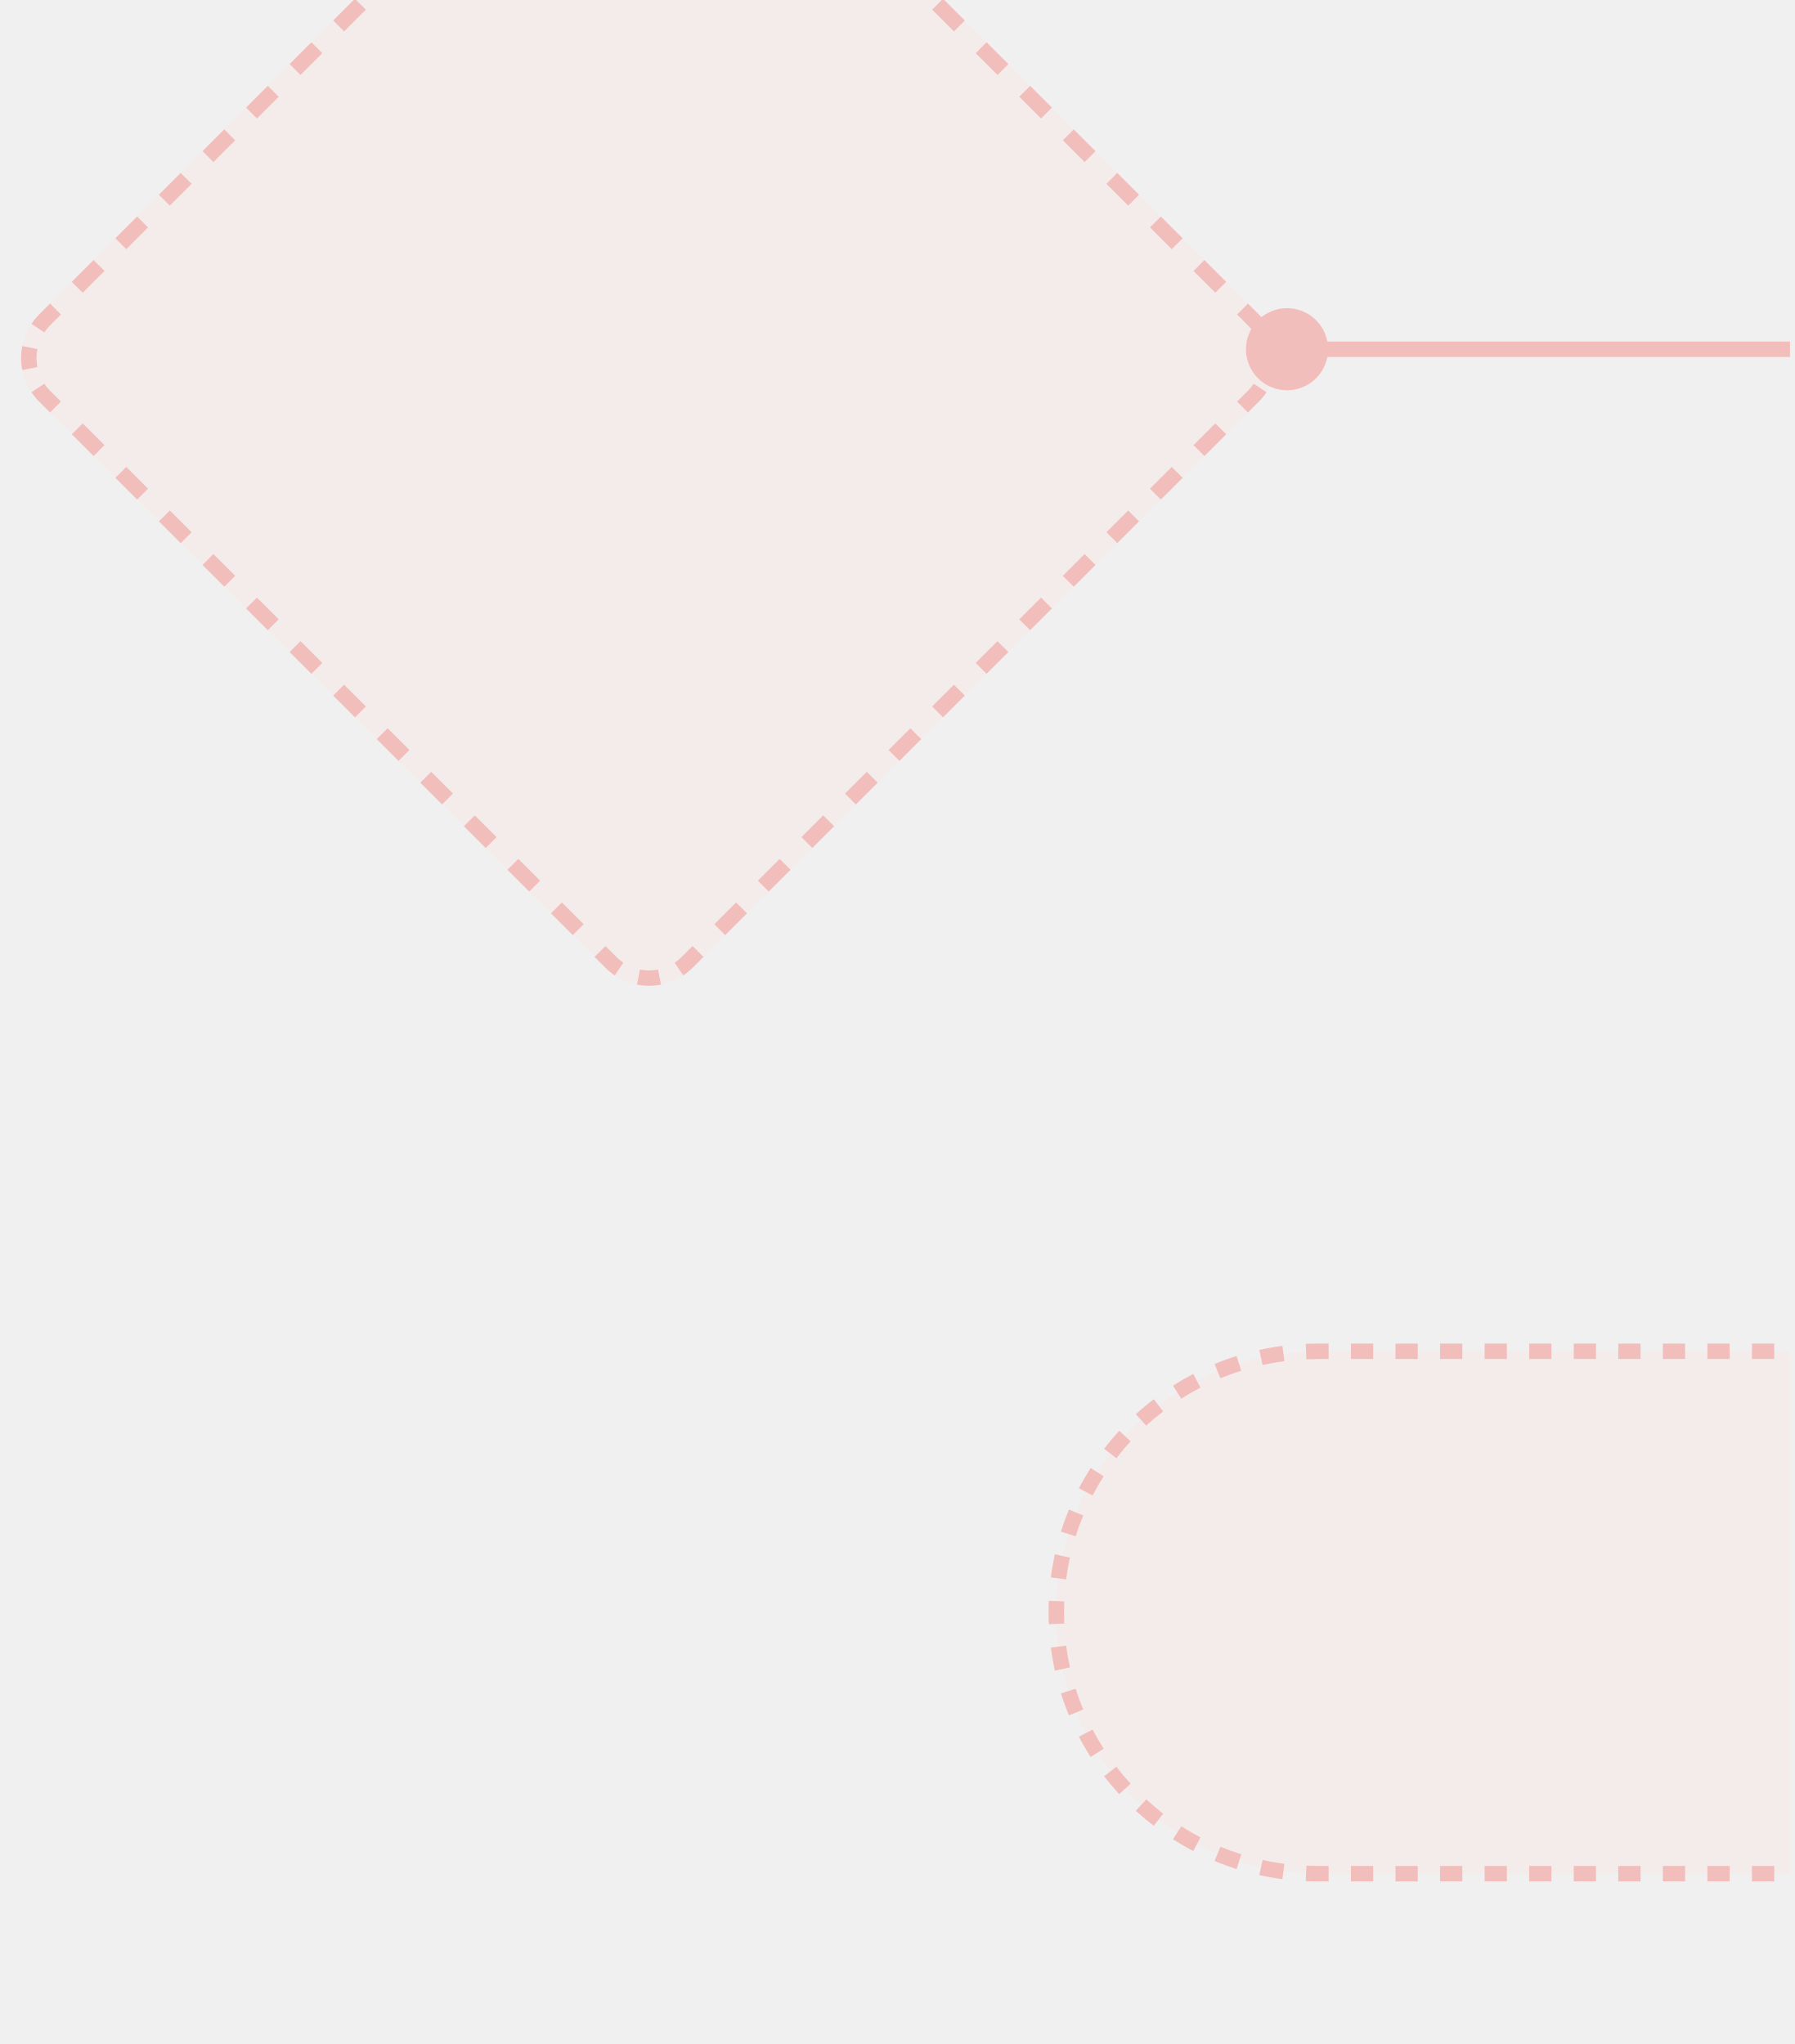
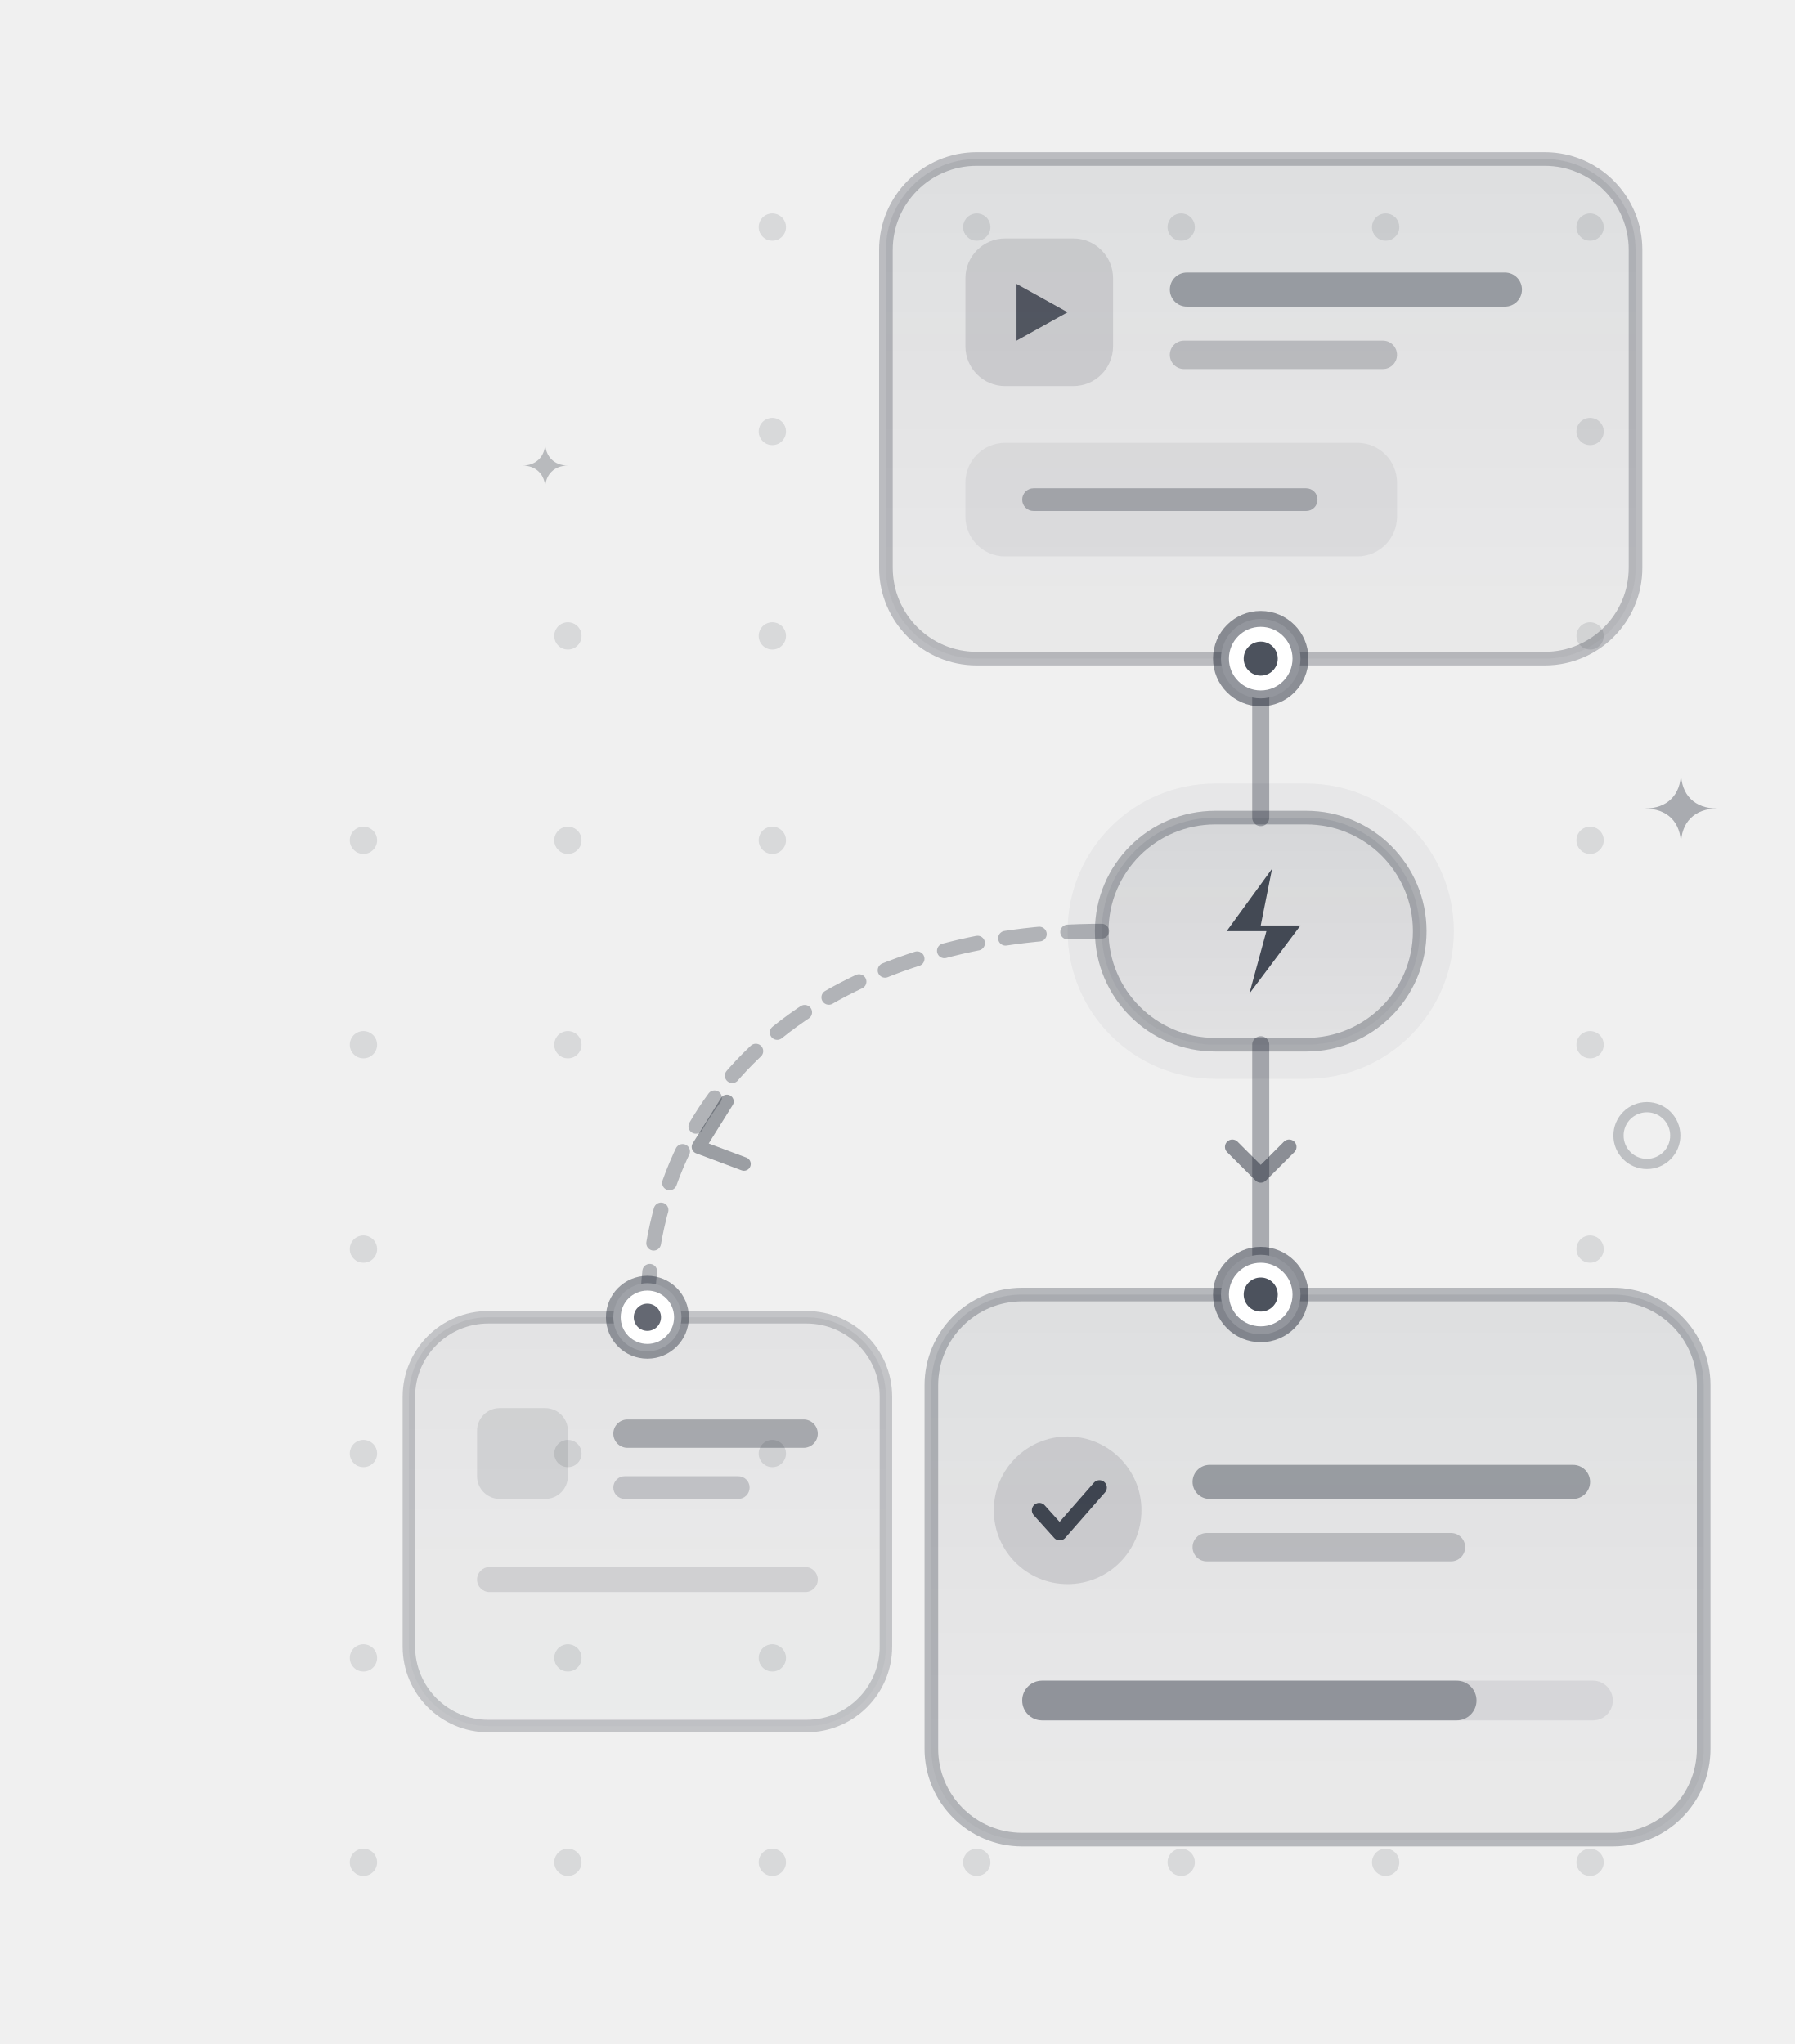
<svg xmlns="http://www.w3.org/2000/svg" width="158" height="180" viewBox="0 0 158 180" fill="none">
-   <g clip-path="url(#a)" opacity=".3">
-     <path fill="#FDE4DF" d="M93 142c0-12.703 10.297-23 23-23h51v46h-51c-12.703 0-23-10.297-23-23" />
-     <path fill="#F94942" d="M115.025 164.299q.484.021.975.021h.98v1.36H116q-.52 0-1.033-.022zm5.879.021v1.36h-1.962v-1.36zm3.923 0v1.36h-1.962v-1.36zm3.923 0v1.36h-1.962v-1.36zm3.923 0v1.36h-1.961v-1.36zm3.923 0v1.36h-1.961v-1.36zm3.924 0v1.36h-1.962v-1.36zm3.922 0v1.36h-1.962v-1.36zm3.923 0v1.36h-1.961v-1.36zm3.923 0v1.36h-1.961v-1.36zm3.924 0v1.36h-1.962v-1.36zm3.923 0v1.36h-1.962v-1.36zm3.923 0v1.36h-1.962v-1.36zm3.622-.278v1.638h-1.66v-1.36h.3v-.278zm-56.514-.247q.945.209 1.918.336l-.176 1.348a23 23 0 0 1-2.035-.356zm-3.71-1.168q.896.372 1.83.666l-.204.648-.205.649a23 23 0 0 1-1.941-.707l.26-.628zm-3.449-1.8q.82.524 1.685.976l-.629 1.206a24 24 0 0 1-1.789-1.035zm63.673-.619v1.917h-1.36v-1.917zm-66.759-1.752a22 22 0 0 0 1.491 1.253l-.828 1.078a24 24 0 0 1-1.582-1.328zm66.759-2.081v1.917h-1.36v-1.917zm-69.389-.787a23 23 0 0 0 1.253 1.491l-1.003.919a24 24 0 0 1-1.328-1.582zm-2.094-3.28q.452.866.976 1.685l-1.147.733a24 24 0 0 1-1.035-1.789zm71.483.234v1.916h-1.36v-1.916zm-72.973-3.828q.294.934.666 1.83l-.628.26-.628.26q-.395-.95-.707-1.941l.649-.205zm72.973-.006v1.917h-1.36v-1.917zm-73.81-3.792q.126.973.335 1.918l-1.328.293a24 24 0 0 1-.356-2.035zm73.81-.041v1.917h-1.36v-1.917zM92.32 142q0-.52.022-1.033l1.36.058a23 23 0 0 0 0 1.95l-1.36.058A24 24 0 0 1 92.32 142m75.36-.958v1.916h-1.36v-1.916zm0-3.834v1.917h-1.36v-1.917zm-73.475-.042q-.209.945-.336 1.918l-1.349-.176q.136-1.032.357-2.035zm73.475-3.791v1.917h-1.36v-1.917zm-72.935-.179.628.26q-.372.896-.666 1.83l-.648-.204-.649-.205q.312-.99.707-1.941zm2.428-3.189a22 22 0 0 0-.976 1.685l-1.206-.629a24 24 0 0 1 1.035-1.789zm70.507-.465v1.916h-1.36v-1.916zm-68.136-2.621a23 23 0 0 0-1.253 1.491l-1.078-.828q.63-.821 1.328-1.582zm68.136-1.213v1.917h-1.36v-1.917zm-65.268-1.417a22 22 0 0 0-1.491 1.253l-.919-1.003a24 24 0 0 1 1.582-1.328zm65.268-2.416v1.917h-1.36v-1.917zm-61.988.322q-.866.452-1.685.976l-.733-1.147q.87-.555 1.789-1.035zm3.39-2.138.204.648q-.934.294-1.83.666l-.26-.628-.26-.628a23 23 0 0 1 1.941-.707zm4.002-.19a23 23 0 0 0-1.918.336l-.293-1.328a23 23 0 0 1 2.035-.356zm54.596-1.549v1.638h-1.36v-.278h-.3v-1.36zm-50.7 0v1.36H116q-.49 0-.975.021l-.058-1.359q.514-.022 1.033-.022zm3.924 0v1.36h-1.962v-1.36zm3.923 0v1.36h-1.962v-1.36zm3.923 0v1.36h-1.962v-1.36zm3.923 0v1.36h-1.961v-1.36zm3.923 0v1.36h-1.961v-1.36zm3.924 0v1.36h-1.962v-1.36zm3.922 0v1.36h-1.962v-1.36zm3.923 0v1.36h-1.961v-1.36zm3.923 0v1.36h-1.961v-1.36zm3.924 0v1.36h-1.962v-1.36zm3.923 0v1.36h-1.962v-1.36zm3.923 0v1.36h-1.962v-1.36z" />
-     <path fill="#FDE4DF" d="M110.836 27.696a5.423 5.423 0 0 1 0 7.67l-49.86 49.86a5.424 5.424 0 0 1-7.67 0l-49.86-49.86a5.424 5.424 0 0 1 0-7.67l49.86-49.86a5.424 5.424 0 0 1 7.67 0z" />
-     <path fill="#F94942" d="M54.881-21.713a4 4 0 0 0-.616.508l-.96-.96.203-.192a5.4 5.4 0 0 1 .62-.482zm-1.575 1.467-.96-.96.96-.959.959.96zm-3.836 3.835-.959-.96 1.918-1.917.959.96zm-3.835 3.835-.959-.959 1.918-1.918.959.96zM41.8-8.74l-.959-.96 1.918-1.917.96.959zm-3.835 3.835-.96-.959 1.919-1.917.959.959zM34.13-1.069l-.96-.96 1.918-1.917.96.959zm-3.835 3.835-.96-.96L31.252-.11l.96.96zm-3.836 3.836-.96-.96 1.919-1.918.959.96zm-3.835 3.835-.96-.96 1.918-1.917.96.96zm-3.836 3.835-.959-.96 1.918-1.917.959.96zm-3.835 3.835-.96-.959 1.918-1.918.96.96zm-3.836 3.836-.959-.959 1.918-1.918.959.96zm-3.835 3.835-.96-.959 1.918-1.917.96.959zm-2.877 2.877-.959-.959.96-.96.958.96zm-1.633-.137q.215-.324.482-.62l.192-.202.96.96q-.29.29-.508.616zM57.936-22.32a4.1 4.1 0 0 0-1.59 0l-.262-1.33a5.5 5.5 0 0 1 2.115 0zM2.626 32.457l-.337.067-.327.065a5.5 5.5 0 0 1 0-2.116l.664.132.665.131a4.1 4.1 0 0 0 0 1.59zm58.35-54.622.96.96-.96.959-.96-.96a4 4 0 0 0-.616-.507l.755-1.126q.323.215.62.482zM3.253 35.165a5.4 5.4 0 0 1-.482-.62l1.126-.754q.217.326.507.616l.96.96-.96.959-.959-.96zm61.558-51.576-1.917-1.918.959-.959 1.917 1.918zM8.24 40.16l-1.917-1.918.959-.959 1.918 1.918zm60.408-52.737-1.918-1.917.959-.96 1.918 1.918zM12.075 43.996l-1.918-1.918.96-.959 1.917 1.918zM72.482-8.74l-1.917-1.918.959-.959 1.918 1.918zM15.911 47.832l-1.918-1.918.959-.959 1.918 1.918zM76.318-4.905 74.4-6.822l.96-.96 1.917 1.918zM19.746 51.667l-1.918-1.917.96-.96 1.917 1.918zM80.153-1.069l-1.918-1.918.96-.96 1.917 1.918zM23.58 55.502l-1.918-1.917.96-.96 1.917 1.918zM83.989 2.766 82.07.848l.96-.959 1.918 1.918zM27.417 59.338l-1.918-1.918.959-.96 1.918 1.92zM87.824 6.602l-1.918-1.918.96-.96 1.917 1.918zM31.252 63.174l-1.918-1.918.96-.96 1.917 1.918zM91.66 10.436l-1.917-1.918.959-.959 1.917 1.918zM35.087 67.009 33.17 65.09l.959-.959 1.917 1.918zm60.407-52.737-1.917-1.918.959-.959 1.918 1.918zM38.923 70.844l-1.918-1.918.959-.959 1.918 1.918zM99.33 18.108l-1.918-1.918.96-.96 1.917 1.919zM42.758 74.68l-1.918-1.918.96-.96 1.918 1.919zm60.408-52.737-1.918-1.917.959-.96 1.918 1.918zM46.594 78.515l-1.918-1.918.96-.959 1.917 1.918zM107 25.778l-1.918-1.917.959-.96 1.918 1.918zM50.429 82.35l-1.918-1.917.96-.96 1.917 1.918zm60.408-54.654q.384.386.675.822l-1.127.754a4 4 0 0 0-.507-.617l-.96-.959.96-.96zm-58.49 56.572.959-.96.959.96q.29.29.616.507l-.753 1.127a5.5 5.5 0 0 1-.822-.675zm58.644-51.941a4.1 4.1 0 0 0 0-1.591l1.33-.263a5.5 5.5 0 0 1 0 2.116zM58.199 86.71a5.5 5.5 0 0 1-2.115 0l.262-1.33a4.1 4.1 0 0 0 1.59 0zm51.679-50.385-.96-.96.96-.959q.29-.29.507-.616l1.127.754a5.4 5.4 0 0 1-.483.62l-.192.202zM60.774 85.419a5.4 5.4 0 0 1-.619.483l-.755-1.127a4 4 0 0 0 .617-.507l.959-.96.96.96-.96.96zm45.268-45.258-.959-.96 1.918-1.917.959.96zm-3.835 3.835-.959-.96 1.918-1.917.959.96zm-3.836 3.836-.959-.96 1.918-1.917.959.959zm-3.835 3.835-.96-.959 1.918-1.918.96.96zM90.7 55.502l-.96-.959 1.918-1.917.96.959zm-3.835 3.836-.96-.96 1.918-1.917.96.959zm-3.836 3.835-.96-.959 1.919-1.918.959.96zm-3.836 3.836-.959-.96 1.918-1.917.959.96zm-3.835 3.835-.959-.96 1.918-1.917.959.96zm-3.835 3.835-.96-.959 1.918-1.918.96.96zm-3.836 3.836-.96-.96 1.919-1.917.959.96zm-3.835 3.835-.96-.959 1.918-1.918.96.96z" />
-     <path fill="#F94942" d="M163.488 122.512a3.616 3.616 0 0 1-.677-7.168V31.433h-45.944a3.615 3.615 0 1 1 0-1.357h47.299v85.268a3.616 3.616 0 0 1-.678 7.168" />
+   <defs>
+     <linearGradient id="wf-card-grad-1" x1="0" y1="0" x2="0" y2="1">
+       <stop offset="0%" stop-color="#111827" stop-opacity="0.06" />
+       <stop offset="100%" stop-color="#111827" stop-opacity="0.02" />
+     </linearGradient>
+     <linearGradient id="wf-card-grad-2" x1="0" y1="0" x2="0" y2="1">
+       <stop offset="0%" stop-color="#111827" stop-opacity="0.08" />
+       <stop offset="100%" stop-color="#111827" stop-opacity="0.03" />
+     </linearGradient>
+   </defs>
+   <g opacity="0.5">
+     <circle cx="68" cy="20" r="1.2" fill="#111827" fill-opacity="0.22" />
+     <circle cx="86" cy="20" r="1.2" fill="#111827" fill-opacity="0.22" />
+     <circle cx="104" cy="20" r="1.2" fill="#111827" fill-opacity="0.22" />
+     <circle cx="122" cy="20" r="1.2" fill="#111827" fill-opacity="0.22" />
+     <circle cx="140" cy="20" r="1.2" fill="#111827" fill-opacity="0.22" />
+     <circle cx="68" cy="38" r="1.2" fill="#111827" fill-opacity="0.22" />
+     <circle cx="140" cy="38" r="1.2" fill="#111827" fill-opacity="0.22" />
+     <circle cx="50" cy="56" r="1.2" fill="#111827" fill-opacity="0.22" />
+     <circle cx="68" cy="56" r="1.2" fill="#111827" fill-opacity="0.22" />
+     <circle cx="140" cy="56" r="1.2" fill="#111827" fill-opacity="0.22" />
+     <circle cx="32" cy="74" r="1.2" fill="#111827" fill-opacity="0.22" />
+     <circle cx="50" cy="74" r="1.2" fill="#111827" fill-opacity="0.22" />
+     <circle cx="68" cy="74" r="1.2" fill="#111827" fill-opacity="0.22" />
+     <circle cx="140" cy="74" r="1.2" fill="#111827" fill-opacity="0.22" />
+     <circle cx="32" cy="92" r="1.2" fill="#111827" fill-opacity="0.22" />
+     <circle cx="50" cy="92" r="1.2" fill="#111827" fill-opacity="0.22" />
+     <circle cx="140" cy="92" r="1.2" fill="#111827" fill-opacity="0.22" />
+     <circle cx="32" cy="110" r="1.2" fill="#111827" fill-opacity="0.22" />
+     <circle cx="140" cy="110" r="1.2" fill="#111827" fill-opacity="0.22" />
+     <circle cx="32" cy="128" r="1.2" fill="#111827" fill-opacity="0.22" />
+     <circle cx="50" cy="128" r="1.2" fill="#111827" fill-opacity="0.22" />
+     <circle cx="68" cy="128" r="1.2" fill="#111827" fill-opacity="0.22" />
+     <circle cx="32" cy="146" r="1.2" fill="#111827" fill-opacity="0.22" />
+     <circle cx="50" cy="146" r="1.2" fill="#111827" fill-opacity="0.22" />
+     <circle cx="68" cy="146" r="1.2" fill="#111827" fill-opacity="0.22" />
+     <circle cx="32" cy="164" r="1.2" fill="#111827" fill-opacity="0.22" />
+     <circle cx="50" cy="164" r="1.2" fill="#111827" fill-opacity="0.22" />
+     <circle cx="68" cy="164" r="1.2" fill="#111827" fill-opacity="0.22" />
+     <circle cx="86" cy="164" r="1.2" fill="#111827" fill-opacity="0.22" />
+     <circle cx="104" cy="164" r="1.2" fill="#111827" fill-opacity="0.22" />
+     <circle cx="122" cy="164" r="1.2" fill="#111827" fill-opacity="0.22" />
+     <circle cx="140" cy="164" r="1.2" fill="#111827" fill-opacity="0.22" />
  </g>
-   <defs>
-     <clipPath id="a">
-       <path fill="#fff" d="M.6 16c0-8.837 7.163-16 16-16h125c8.836 0 16 7.163 16 16v148c0 8.837-7.164 16-16 16h-125c-8.837 0-16-7.163-16-16z" />
-     </clipPath>
-   </defs>
+   <path d="M 111 58 V 72" stroke="#111827" stroke-width="1.5" stroke-opacity="0.32" stroke-linecap="round" />
+   <path d="M 111 92 V 114" stroke="#111827" stroke-width="1.5" stroke-opacity="0.32" stroke-linecap="round" />
+   <path d="M 108.5 101 L 111 103.5 L 113.5 101" stroke="#111827" stroke-width="1.3" stroke-linecap="round" stroke-linejoin="round" stroke-opacity="0.45" />
+   <path d="M 97 82 C 76 82, 57 93, 57 116" stroke="#111827" stroke-width="1.3" stroke-dasharray="3 2.5" stroke-opacity="0.28" stroke-linecap="round" />
+   <path d="M 64 97 L 61.5 101 L 65.5 102.5" stroke="#111827" stroke-width="1.2" stroke-linecap="round" stroke-linejoin="round" stroke-opacity="0.38" />
+   <g>
+     <rect x="78" y="14" width="66" height="44" rx="8" fill="url(#wf-card-grad-2)" stroke="#111827" stroke-width="1.2" stroke-opacity="0.24" />
+     <rect x="85" y="21" width="13" height="13" rx="3.5" fill="#111827" fill-opacity="0.12" />
+     <path d="M 89.5 25 L 94 27.5 L 89.5 30 Z" fill="#111827" fill-opacity="0.65" />
+     <rect x="103" y="24" width="31" height="3" rx="1.5" fill="#111827" fill-opacity="0.35" />
+     <rect x="103" y="30" width="20" height="2.5" rx="1.25" fill="#111827" fill-opacity="0.2" />
+     <rect x="85" y="39" width="38" height="10" rx="3.5" fill="#111827" fill-opacity="0.06" />
+     <rect x="90" y="43" width="26" height="2" rx="1" fill="#111827" fill-opacity="0.28" />
+     <circle cx="111" cy="58" r="3.5" fill="#ffffff" stroke="#111827" stroke-width="1.4" stroke-opacity="0.45" />
+     <circle cx="111" cy="58" r="1.5" fill="#111827" fill-opacity="0.75" />
+   </g>
+   <g>
+     <rect x="94" y="69" width="34" height="26" rx="13" fill="#111827" fill-opacity="0.04" />
+     <rect x="97" y="72" width="28" height="20" rx="10" fill="url(#wf-card-grad-2)" stroke="#111827" stroke-width="1.2" stroke-opacity="0.28" />
+     <path d="M 112 76.5 L 108 82 H 111.5 L 110 87.5 L 114.5 81.5 H 111 Z" fill="#111827" fill-opacity="0.75" />
+   </g>
+   <g>
+     <rect x="36" y="116" width="42" height="36" rx="7" fill="url(#wf-card-grad-1)" stroke="#111827" stroke-width="1.1" stroke-opacity="0.2" />
+     <circle cx="57" cy="116" r="3" fill="#ffffff" stroke="#111827" stroke-width="1.3" stroke-opacity="0.4" />
+     <circle cx="57" cy="116" r="1.2" fill="#111827" fill-opacity="0.65" />
+     <rect x="42" y="124" width="8" height="8" rx="2" fill="#111827" fill-opacity="0.1" />
+     <rect x="54" y="125" width="18" height="2.5" rx="1.25" fill="#111827" fill-opacity="0.3" />
+     <rect x="54" y="130" width="12" height="2" rx="1" fill="#111827" fill-opacity="0.18" />
+     <rect x="42" y="138" width="30" height="2.2" rx="1.1" fill="#111827" fill-opacity="0.12" />
+   </g>
+   <g>
+     <rect x="82" y="114" width="68" height="48" rx="8" fill="url(#wf-card-grad-2)" stroke="#111827" stroke-width="1.2" stroke-opacity="0.26" />
+     <circle cx="111" cy="114" r="3.5" fill="#ffffff" stroke="#111827" stroke-width="1.4" stroke-opacity="0.45" />
+     <circle cx="111" cy="114" r="1.5" fill="#111827" fill-opacity="0.75" />
+     <circle cx="94" cy="133" r="6.5" fill="#111827" fill-opacity="0.12" />
+     <path d="M 91.5 133 L 93.3 135 L 96.8 131" stroke="#111827" stroke-width="1.3" stroke-linecap="round" stroke-linejoin="round" stroke-opacity="0.75" />
+     <rect x="105" y="129" width="35" height="3" rx="1.5" fill="#111827" fill-opacity="0.35" />
+     <rect x="105" y="135" width="24" height="2.5" rx="1.25" fill="#111827" fill-opacity="0.2" />
+     <rect x="90" y="148" width="52" height="3.5" rx="1.75" fill="#111827" fill-opacity="0.08" />
+     <rect x="90" y="148" width="40" height="3.5" rx="1.75" fill="#111827" fill-opacity="0.35" />
+   </g>
+   <path d="M 148 68 C 148 70, 149.2 71.2, 151.2 71.2 C 149.2 71.2, 148 72.4, 148 74.4 C 148 72.4, 146.8 71.2, 144.8 71.2 C 146.8 71.2, 148 70, 148 68 Z" fill="#111827" fill-opacity="0.32" />
+   <path d="M 48 39 C 48 40.2, 48.8 41, 50 41 C 48.8 41, 48 41.8, 48 43 C 48 41.8, 47.2 41, 46 41 C 47.2 41, 48 40.2, 48 39 Z" fill="#111827" fill-opacity="0.25" />
+   <circle cx="145" cy="100" r="2.5" stroke="#111827" stroke-width="0.9" stroke-opacity="0.22" fill="none" />
</svg>
